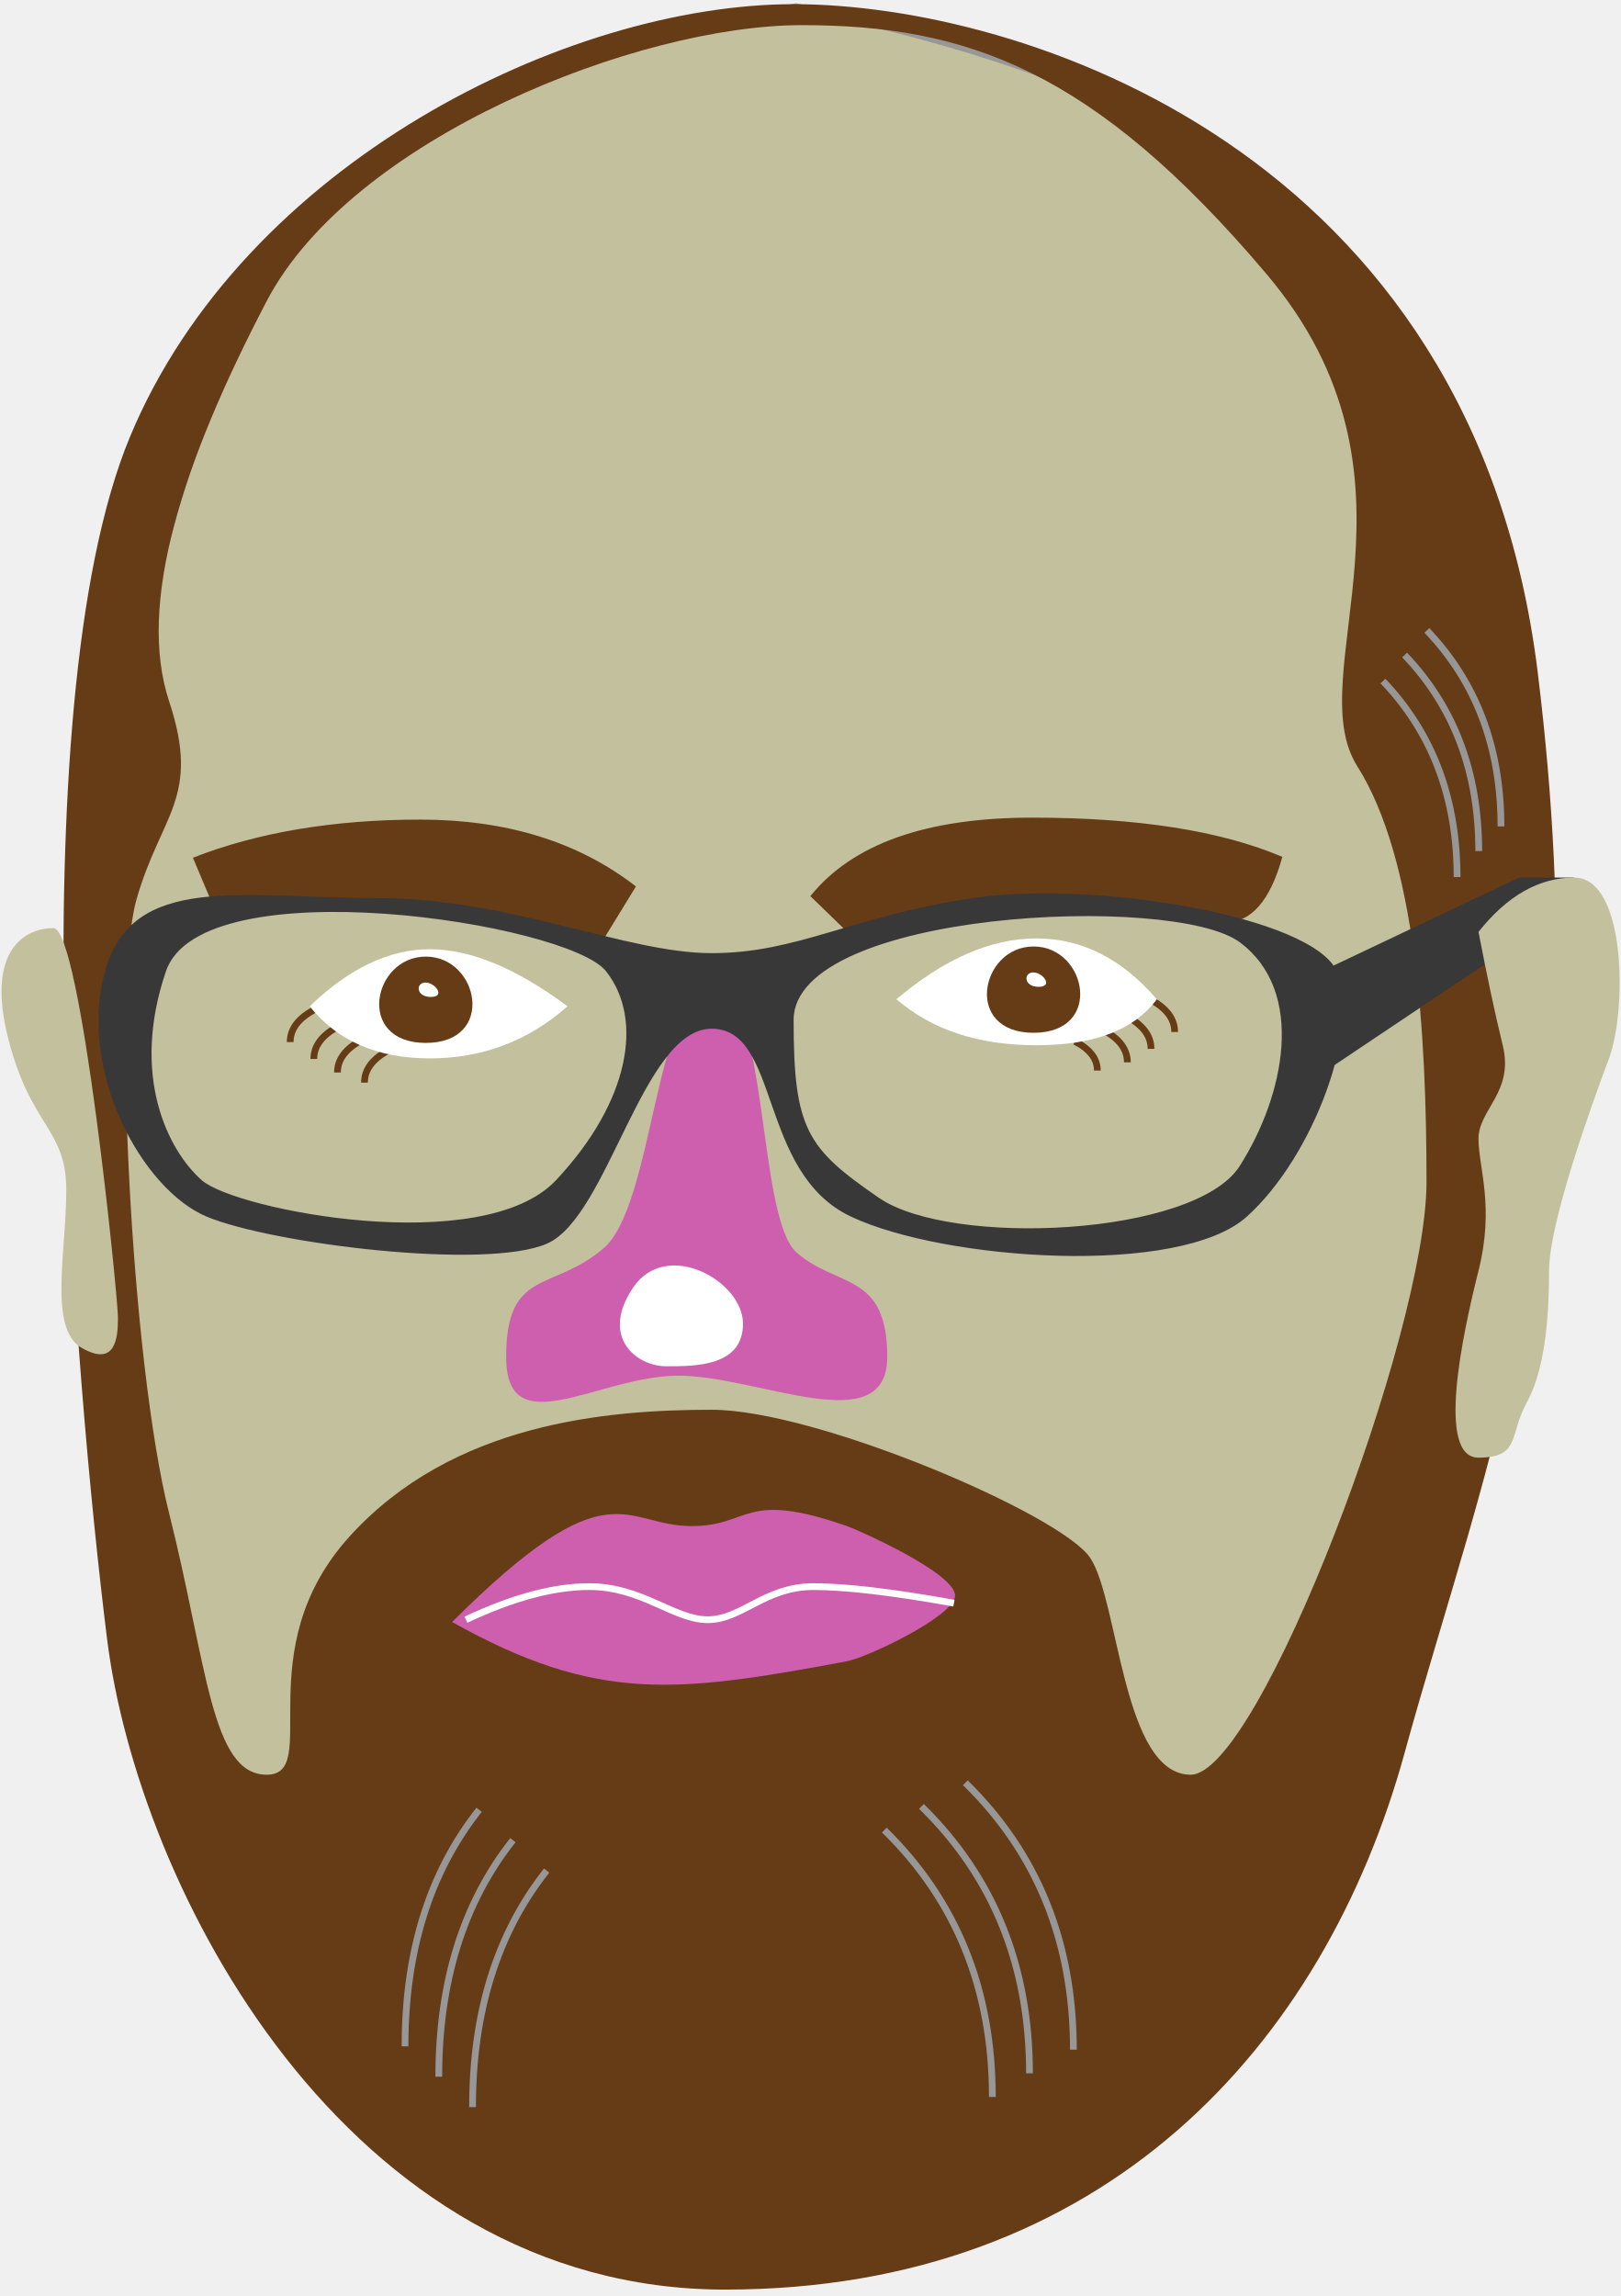
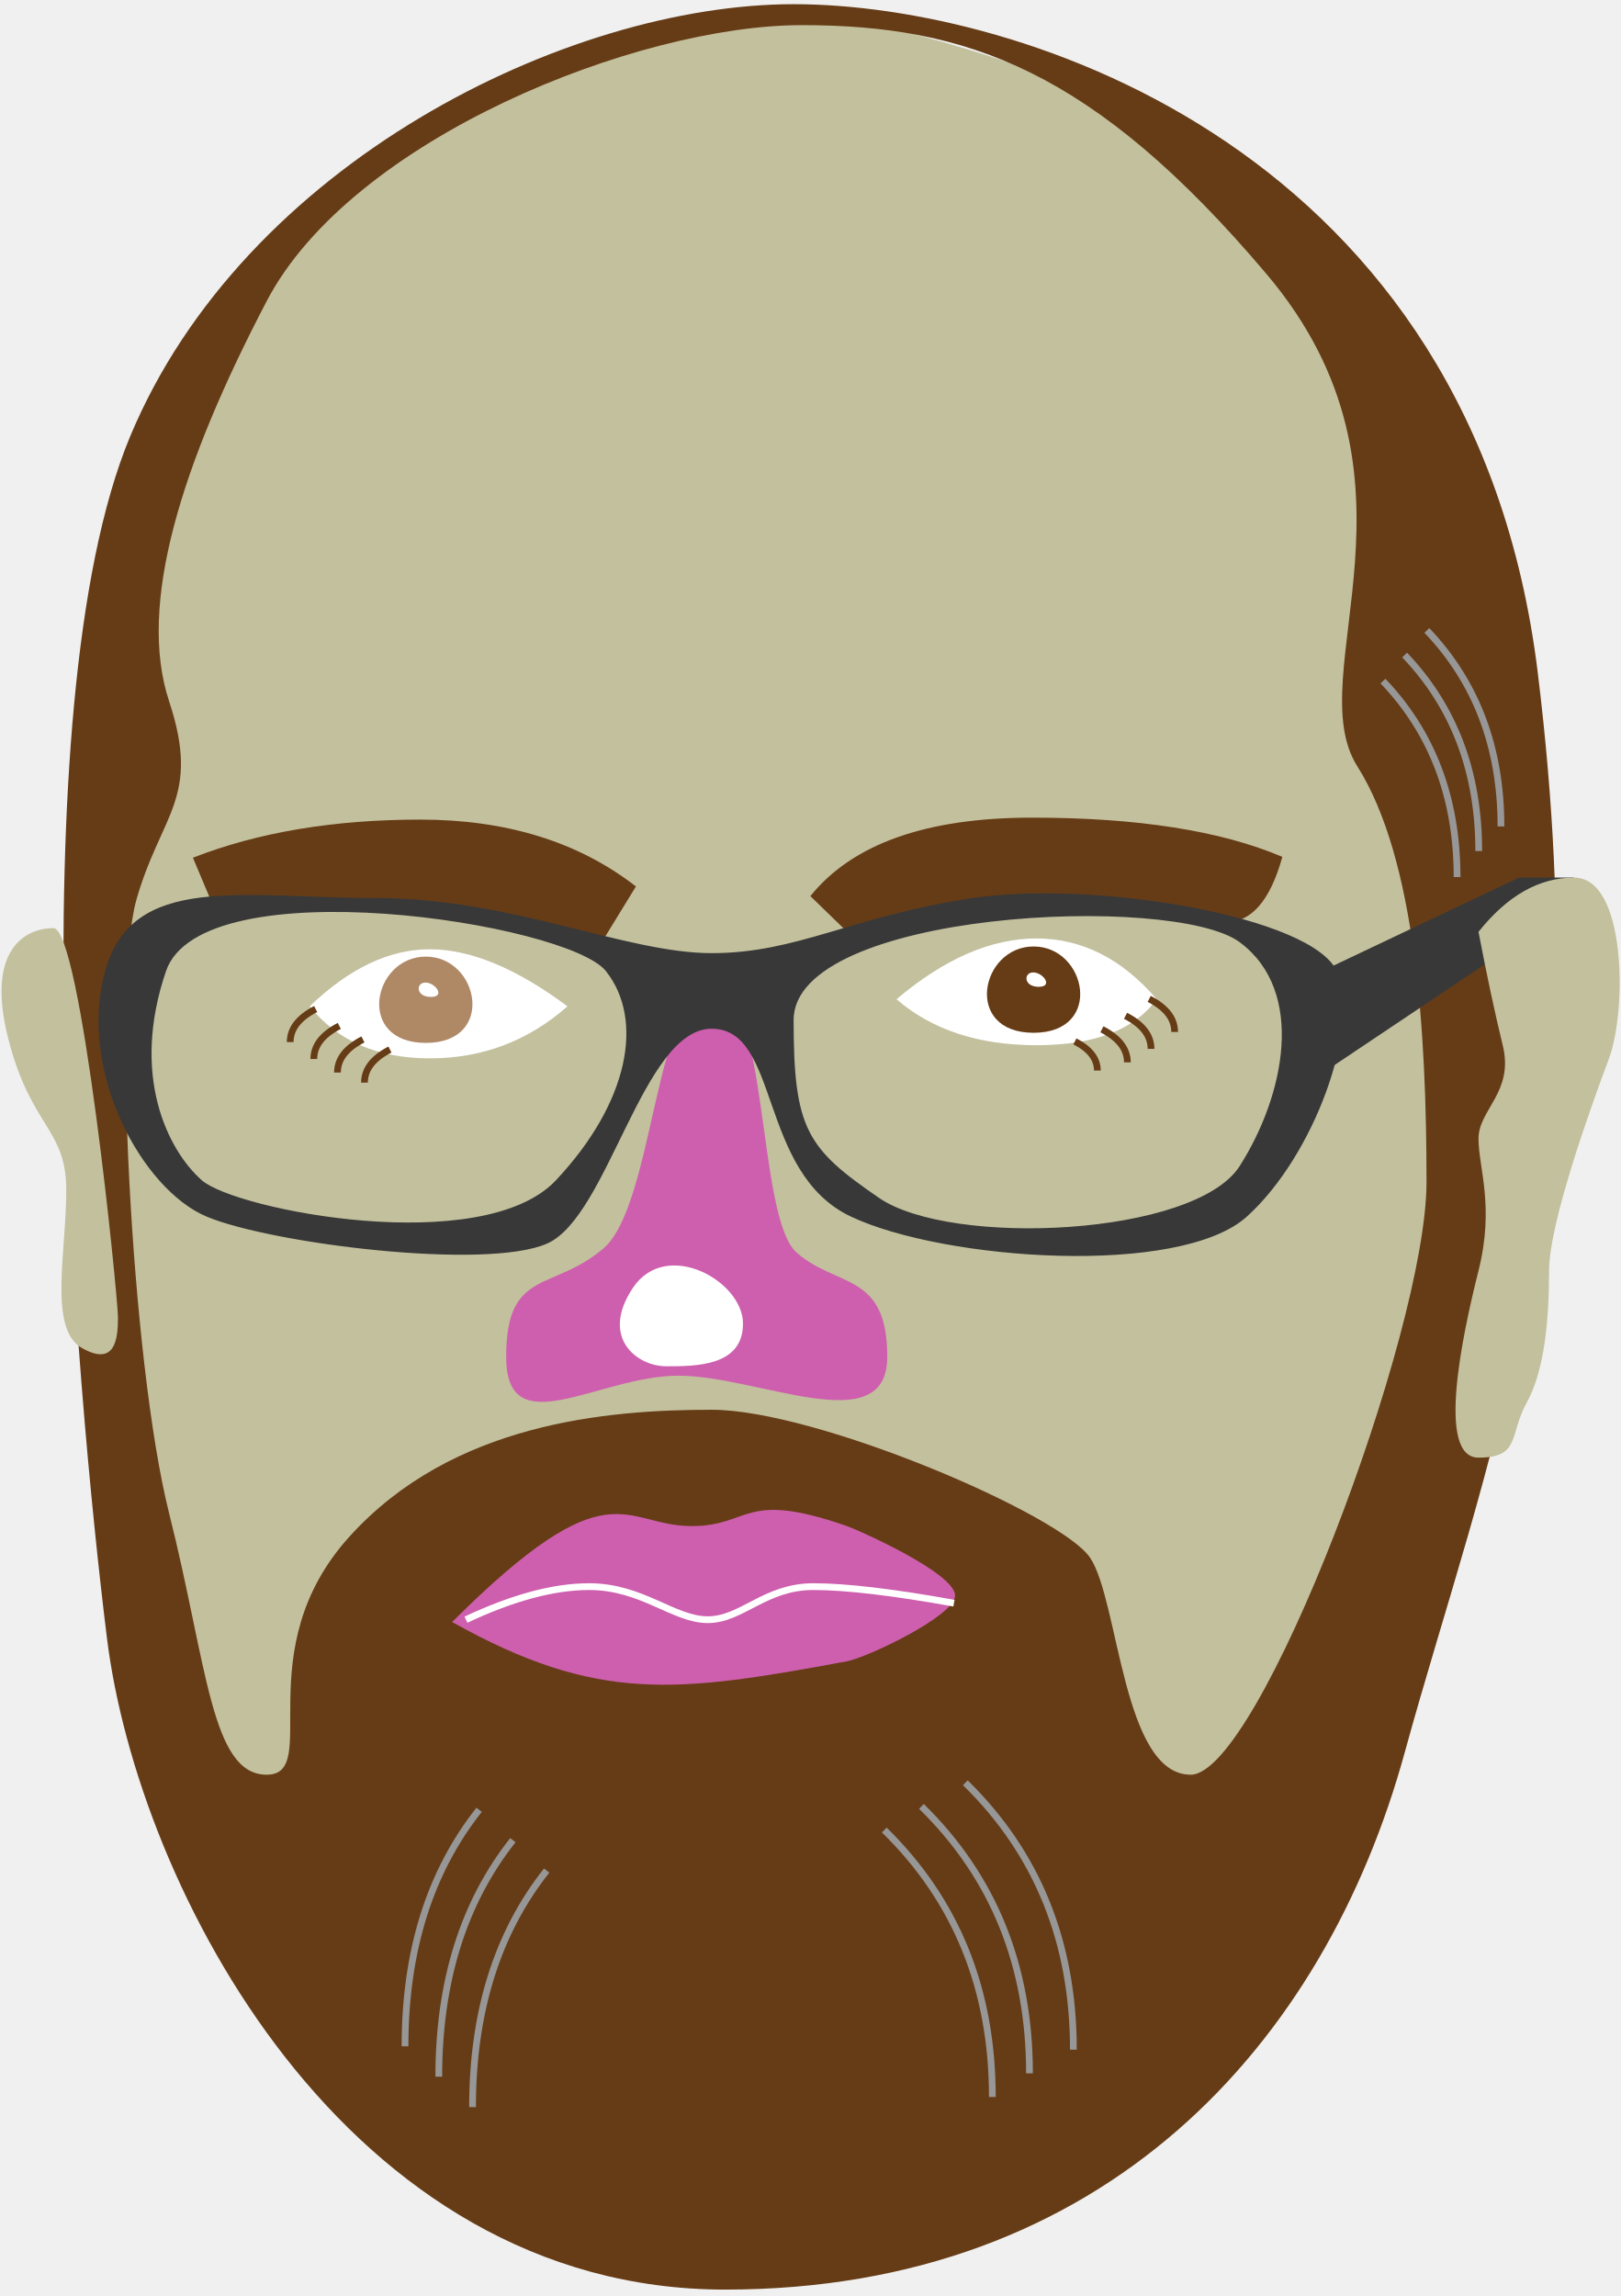
<svg xmlns="http://www.w3.org/2000/svg" width="240" height="340" viewBox="0 0 240 340">
  <g fill="none" fill-rule="evenodd">
-     <path fill="#C3C09D" fill-rule="nonzero" stroke="#979797" d="M117.895,1 C75.642,8.005 48.534,23.628 36.57,47.867 C24.607,72.107 17.75,102.758 16,139.82 C17.268,183.914 19.784,216.97 23.547,238.988 C29.191,272.016 39.434,333.027 111.855,333.027 C184.277,333.027 196.445,269.035 207.973,238.988 C215.658,218.957 220.852,185.901 223.555,139.82 C223.714,108.539 218.52,80.07 207.973,54.414 C197.426,28.758 167.4,10.953 117.895,1 Z" />
+     <path fill="#FFF" fill-rule="nonzero" d="M45.859,149.02 C51.704,143.384 57.637,140.566 63.656,140.566 C69.676,140.566 76.471,143.384 84.043,149.02 C78.208,154.16 71.413,156.73 63.656,156.73 C55.9,156.73 49.967,154.16 45.859,149.02 Z M132.75,147.969 C139.842,141.967 146.751,138.967 153.475,138.967 C160.199,138.967 166.139,141.967 171.297,147.969 C167.977,152.512 162.036,154.783 153.475,154.783 C144.913,154.783 138.005,152.512 132.75,147.969 Z" />
+     <g fill-rule="nonzero" transform="translate(56 140)">
+       <path fill="#AF8966" d="M7.055,1.658 C-0.822,1.658 -3.395,14.438 7.055,14.438 C17.504,14.438 14.932,1.658 7.055,1.658 Z M7.003,5.5 C8.452,5.5 10.043,7.63 7.799,7.63 C5.555,7.63 5.555,5.5 7.003,5.5 Z" />
+       <path fill="#663C16" d="M97.055,0.158 C89.178,0.158 86.605,12.938 97.055,12.938 C107.504,12.938 104.932,0.158 97.055,0.158 Z M97.003,4 C98.452,4 100.043,6.13 97.799,6.13 C95.555,6.13 95.555,4 97.003,4 Z" />
+     </g>
+     <path fill="#C3C09D" fill-rule="nonzero" d="M117.895,1 C167.4,10.953 197.426,28.758 207.973,54.414 C218.52,80.07 223.714,108.539 223.555,139.82 C220.852,185.901 215.658,218.957 207.973,238.988 C196.445,269.035 184.277,333.027 111.855,333.027 C39.434,333.027 29.191,272.016 23.547,238.988 C19.784,216.97 17.268,183.914 16,139.82 C17.75,102.758 24.607,72.107 36.57,47.867 C48.534,23.628 75.642,8.005 117.895,1 Z M45.859,149.02 C49.967,154.16 55.9,156.73 63.656,156.73 C71.413,156.73 78.208,154.16 84.043,149.02 C76.471,143.384 69.676,140.566 63.656,140.566 C57.637,140.566 51.704,143.384 45.859,149.02 Z M132.75,147.969 C138.005,152.512 144.913,154.783 153.475,154.783 C162.036,154.783 167.977,152.512 171.297,147.969 C166.139,141.967 160.199,138.967 153.475,138.967 C146.751,138.967 139.842,141.967 132.75,147.969 Z" />
    <path fill="#CE5FAE" fill-rule="nonzero" d="M105.484,146.406 C96.984,146.406 96.93,178.398 89.364,184.863 C81.798,191.328 74.955,187.783 74.955,200.93 C74.955,214.076 88.656,203.715 100.469,203.715 C112.281,203.715 131.387,213.484 131.387,200.93 C131.387,188.375 124.015,190.749 117.999,185.517 C111.984,180.285 113.984,146.406 105.484,146.406 Z" />
    <path fill="#663C16" fill-rule="nonzero" d="M19.26,64.652 C36.127,24.16 84.026,0.619 117.539,0.619 C151.052,0.619 218.199,22.075 227.713,99.59 C237.227,177.104 219.861,216.373 208.006,259.537 C196.15,302.701 163.625,339.053 107.379,339.053 C51.133,339.053 20.412,279.422 15.842,242.611 C11.271,205.801 2.393,105.145 19.26,64.652 Z M51.752,227.539 C66.998,210.695 89.869,208.762 105.395,208.762 C120.92,208.762 157.133,224.273 161.424,230.672 C165.715,237.07 166.215,262.805 176.322,262.805 C186.43,262.805 211.24,197.367 211.24,175.051 C211.24,152.734 209.642,127.144 200.993,113.476 C192.345,99.808 213.182,70.881 187.542,40.571 C161.902,10.262 143.055,3.723 118.725,3.723 C94.395,3.723 52.088,20.506 39.488,44.598 C26.889,68.689 20.293,89.516 25.045,103.857 C29.797,118.199 23.775,120.59 20.193,133.264 C16.611,145.938 19.395,201.652 25.045,224.102 C30.695,246.551 31.238,262.805 39.488,262.805 C47.738,262.805 36.506,244.383 51.752,227.539 Z" />
    <path fill="#CE5FAE" fill-rule="nonzero" d="M102.422,225.988 C111.225,225.988 109.958,220.596 125.418,225.988 C127.061,226.561 141.663,233.034 141.424,236.354 C141.206,239.371 128.417,245.451 125.418,246.008 C100.202,250.692 88.494,252.24 66.951,240.193 C90.412,216.797 92.238,225.988 102.422,225.988 Z" />
    <path stroke="#FFF" d="M69,239.851 C75.927,236.586 82.007,234.953 87.24,234.953 C95.09,234.953 99.759,239.851 104.809,239.851 C109.859,239.851 113.241,234.953 120.443,234.953 C125.244,234.953 132.183,235.769 141.262,237.402" />
    <path fill="#663C16" fill-rule="nonzero" d="M94.172 131.269C85.674 124.669 75.026 121.369 62.227 121.369 49.427 121.369 38.207 123.251 28.567 127.014L32.461 136.271C42.522 134.872 51.777 134.172 60.227 134.172 68.676 134.172 77.967 136.504 88.1 141.168L94.172 131.269zM120 132.699C126.247 124.953 137.188 121.08 152.82 121.08 168.453 121.08 180.81 123.017 189.891 126.89 188.103 133.351 185.305 136.582 181.496 136.582 175.783 136.582 167.199 132.699 156.119 132.699 148.732 132.699 139.176 135.111 127.449 139.934L120 132.699z" />
    <polygon fill="#383838" fill-rule="nonzero" points="196.229 143.578 224.938 129.953 233.051 129.953 233.051 133.975 196.229 158.648" />
    <g fill-rule="nonzero" stroke="#663C16" transform="translate(42.417 149)">
      <path d="M4.328.421C1.812 1.713.555 3.346.555 5.318M7.828 2.921C5.312 4.213 4.055 5.846 4.055 7.818M11.328 4.921C8.812 6.213 7.555 7.846 7.555 9.818M15.328 6.421C12.812 7.713 11.555 9.346 11.555 11.318" />
    </g>
    <g fill-rule="nonzero" stroke="#663C16" transform="matrix(-1 0 0 1 174.5 147.5)">
      <path d="M4.328.421C1.812 1.713.555 3.346.555 5.318M7.828 2.921C5.312 4.213 4.055 5.846 4.055 7.818M11.328 4.921C8.812 6.213 7.555 7.846 7.555 9.818M15.328 6.71C13.109 7.85 12 9.29 12 11.029" />
    </g>
    <path fill="#C3C09D" fill-rule="nonzero" d="M218.938 137.995C223.197 132.636 227.918 129.957 233.101 129.957 240.875 129.957 240.901 149.704 238.265 156.735 235.628 163.767 229.389 181.058 229.389 188.175 229.389 195.292 228.743 202.892 226.09 207.682 223.437 212.472 225.207 215.852 218.938 215.852 212.668 215.852 216.528 197.758 218.938 188.175 221.347 178.592 218.938 172.933 218.938 168.616 218.938 164.3 224.226 161.725 222.53 154.805 221.4 150.191 220.202 144.588 218.938 137.995zM7.913 137.438C3.834 137.438-2.147 140.51 1.206 153.748 4.56 166.986 9.814 167.048 9.814 176.246 9.814 185.444 7.145 196.771 12.113 199.607 17.082 202.444 17.468 198.222 17.468 195.121 17.468 192.021 11.992 137.438 7.913 137.438z" />
    <path fill="#383838" fill-rule="nonzero" d="M105.381,141.145 C118.131,141.145 126.006,135.699 143.996,132.994 C161.986,130.289 194.551,135.699 198.01,143.936 C201.469,152.172 194.551,171.211 184.639,180.156 C174.727,189.102 139.822,186.682 126.006,180.156 C112.189,173.631 115.598,152.338 105.381,152.338 C95.164,152.338 90.102,180.156 81.018,184.152 C71.934,188.148 40.098,184.152 30.59,180.156 C21.082,176.16 11.531,158.758 15.52,143.936 C19.508,129.113 35.973,132.994 55.832,132.994 C75.691,132.994 92.631,141.145 105.381,141.145 Z M24.58,143.811 C19.291,159.314 24.869,170.338 29.869,174.766 C34.869,179.193 71.486,186.332 82.338,174.766 C93.189,163.199 95.396,150.963 89.729,143.811 C84.061,136.658 29.869,128.307 24.58,143.811 Z M117.52,151.041 C117.52,167.234 119.496,170.061 130.17,177.391 C140.844,184.721 176.945,183.066 183.574,172.674 C190.203,162.281 193.426,146.828 183.574,139.523 C173.723,132.219 117.52,134.848 117.52,151.041 Z" />
-     <path fill="#FFF" fill-rule="nonzero" d="M45.859 149.02C51.704 143.384 57.637 140.566 63.656 140.566 69.676 140.566 76.471 143.384 84.043 149.02 78.208 154.16 71.413 156.73 63.656 156.73 55.9 156.73 49.967 154.16 45.859 149.02zM132.75 147.969C139.842 141.967 146.751 138.967 153.475 138.967 160.199 138.967 166.139 141.967 171.297 147.969 167.977 152.512 162.036 154.783 153.475 154.783 144.913 154.783 138.005 152.512 132.75 147.969z" />
-     <path fill="#663C16" fill-rule="nonzero" d="M153.055,140.158 C145.178,140.158 142.605,152.938 153.055,152.938 C163.504,152.938 160.932,140.158 153.055,140.158 Z M63.055,141.658 C55.178,141.658 52.605,154.438 63.055,154.438 C73.504,154.438 70.932,141.658 63.055,141.658 Z" />
    <path fill="#FFF" fill-rule="nonzero" d="M93.742,190.682 C88.818,198.006 94.238,202.322 98.666,202.322 C103.094,202.322 110.023,202.322 110.023,196.002 C110.023,189.682 98.666,183.357 93.742,190.682 Z" />
    <path stroke="#979797" d="M204.791 100.855C212.107 108.518 215.766 118.194 215.766 129.883M208 97C215.316 104.663 218.975 114.339 218.975 126.027" />
    <path stroke="#979797" d="M59.975,268 C67.291,277.247 70.949,288.922 70.949,303.027" transform="matrix(-1 0 0 1 130.924 0)" />
    <path stroke="#979797" d="M130.949 271C141.616 281.435 146.949 294.61 146.949 310.527M136.449 267.5C147.116 277.935 152.449 291.11 152.449 307.027M142.949 264C153.616 274.435 158.949 287.61 158.949 303.527" />
    <path stroke="#979797" d="M64.975,272.5 C72.291,281.747 75.949,293.422 75.949,307.527" transform="matrix(-1 0 0 1 140.924 0)" />
    <path stroke="#979797" d="M69.975,277 C77.291,286.247 80.949,297.922 80.949,312.027" transform="matrix(-1 0 0 1 150.924 0)" />
    <path stroke="#979797" d="M211.291,93.355 C218.607,101.018 222.266,110.694 222.266,122.383" />
-     <path fill="#FFF" fill-rule="nonzero" d="M63.003 145.5C64.452 145.5 66.043 147.63 63.799 147.63 61.555 147.63 61.555 145.5 63.003 145.5zM153.003 144C154.452 144 156.043 146.13 153.799 146.13 151.555 146.13 151.555 144 153.003 144z" />
  </g>
</svg>
